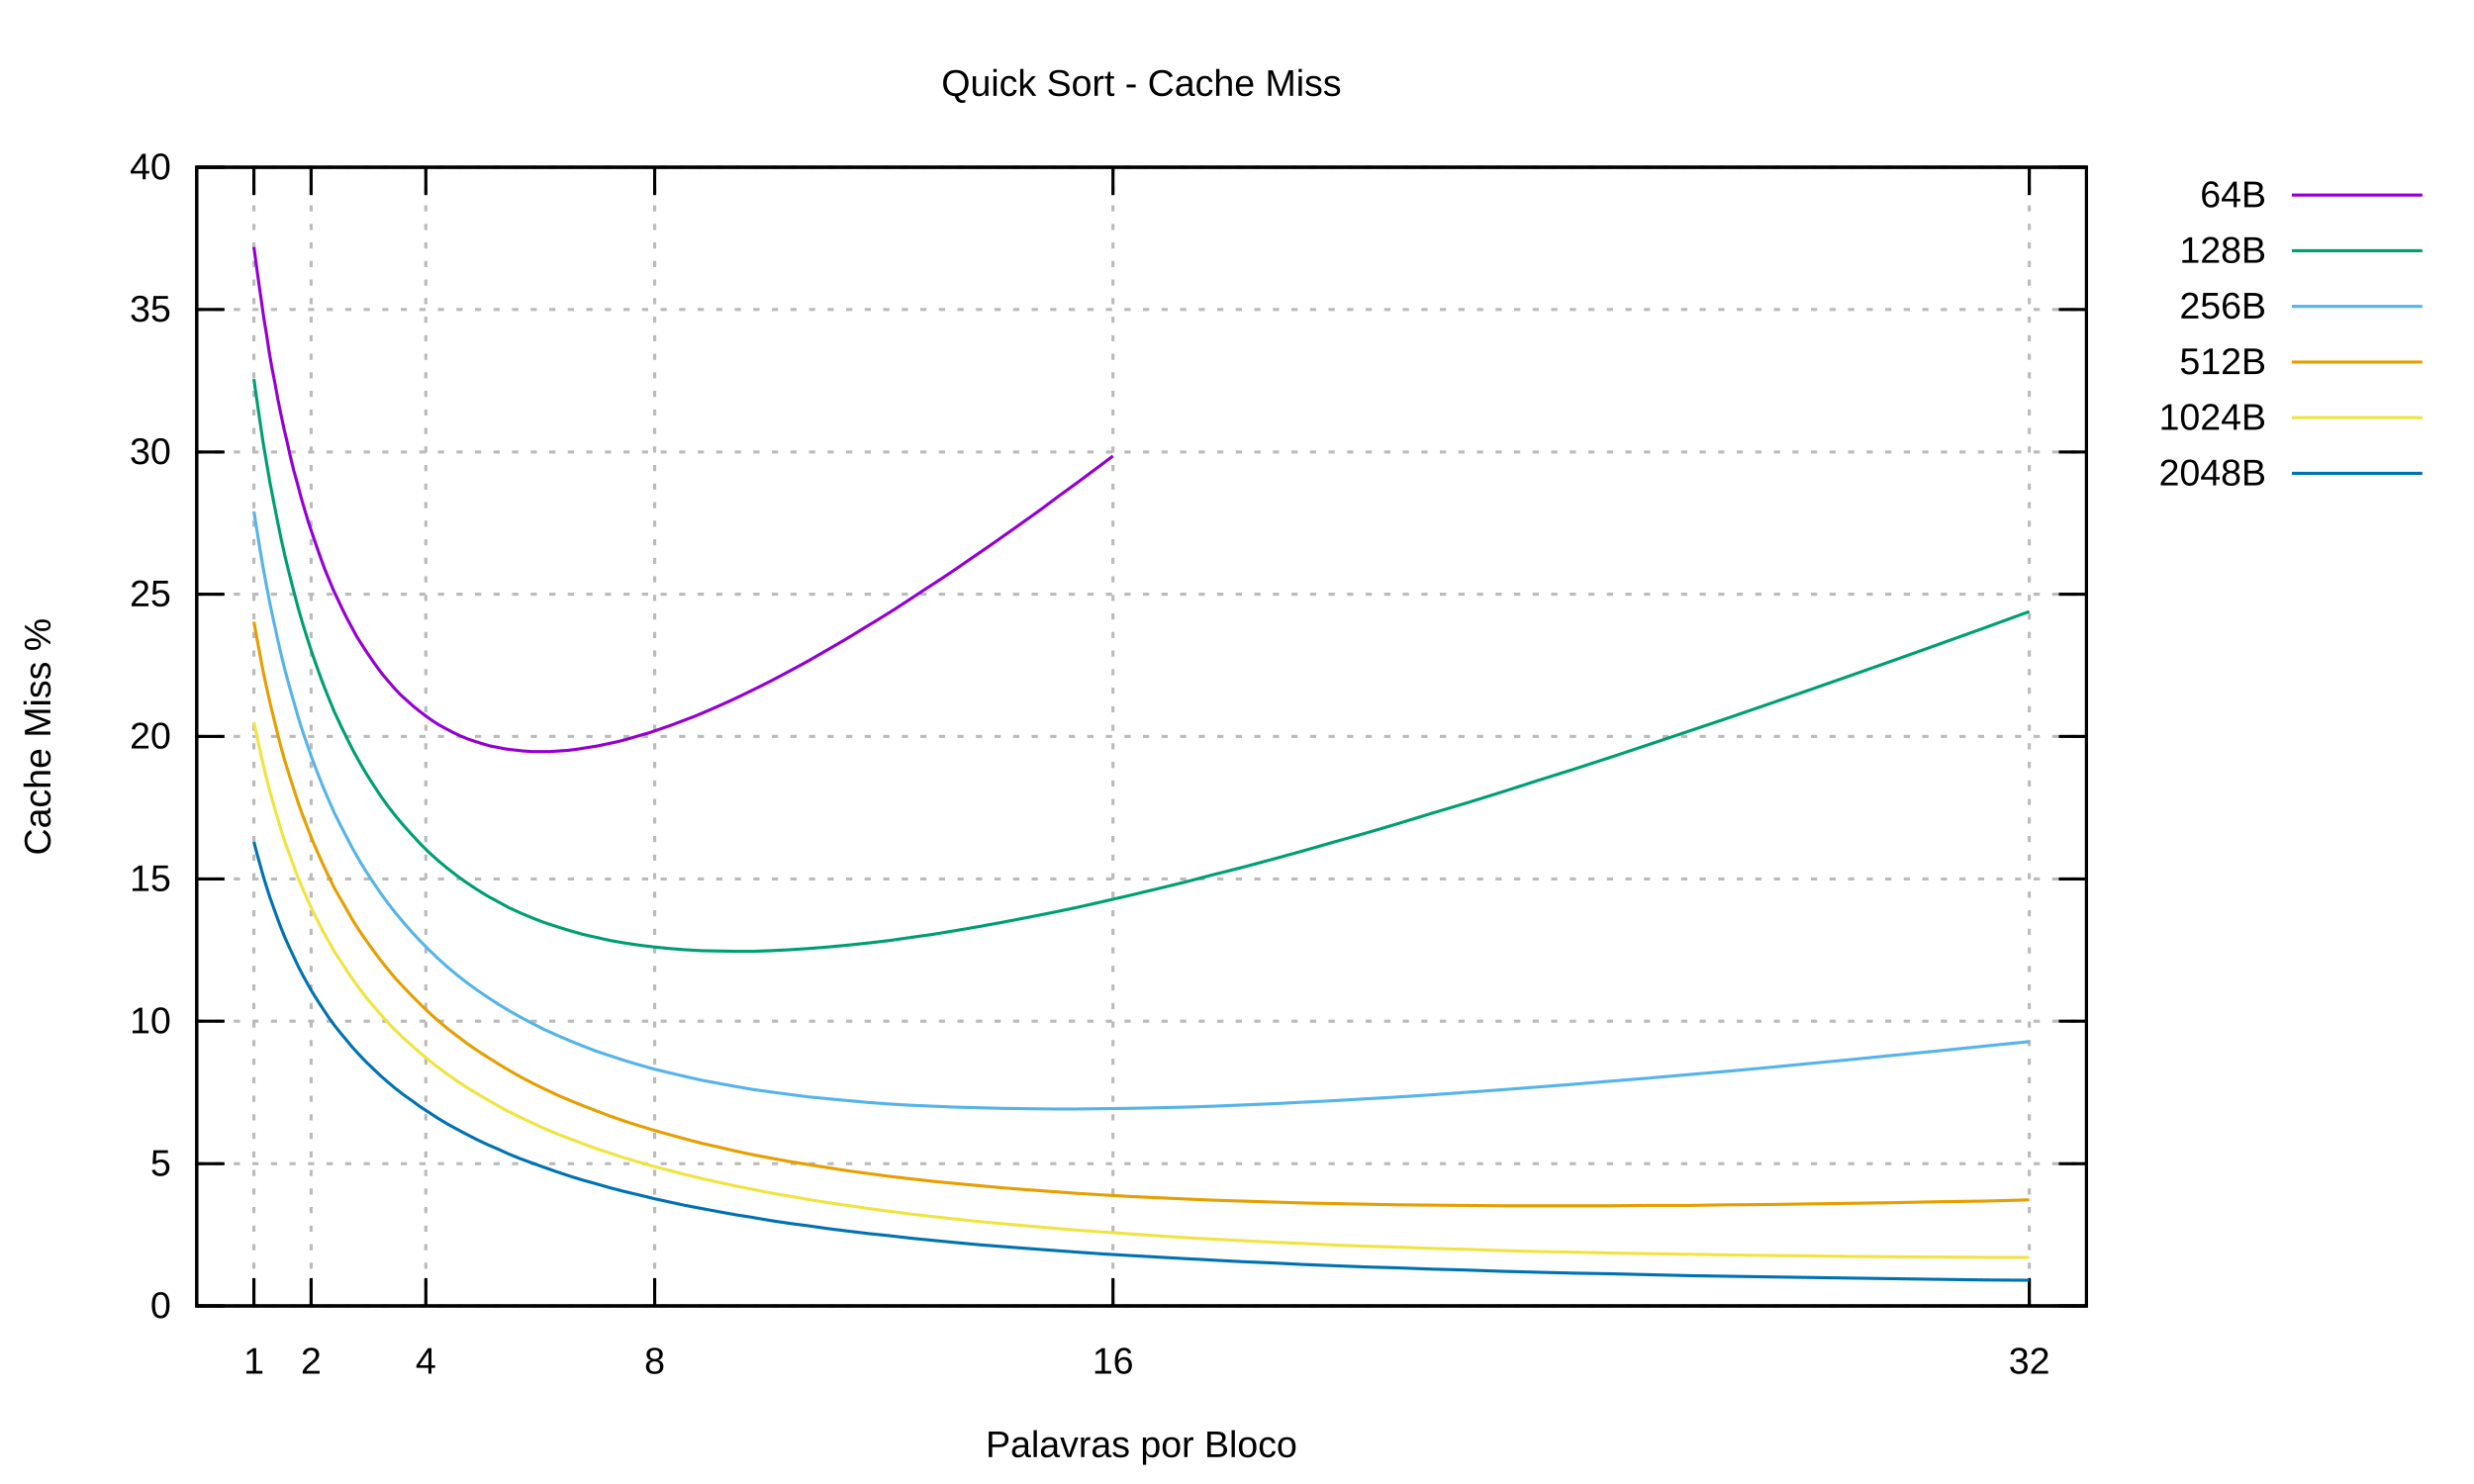
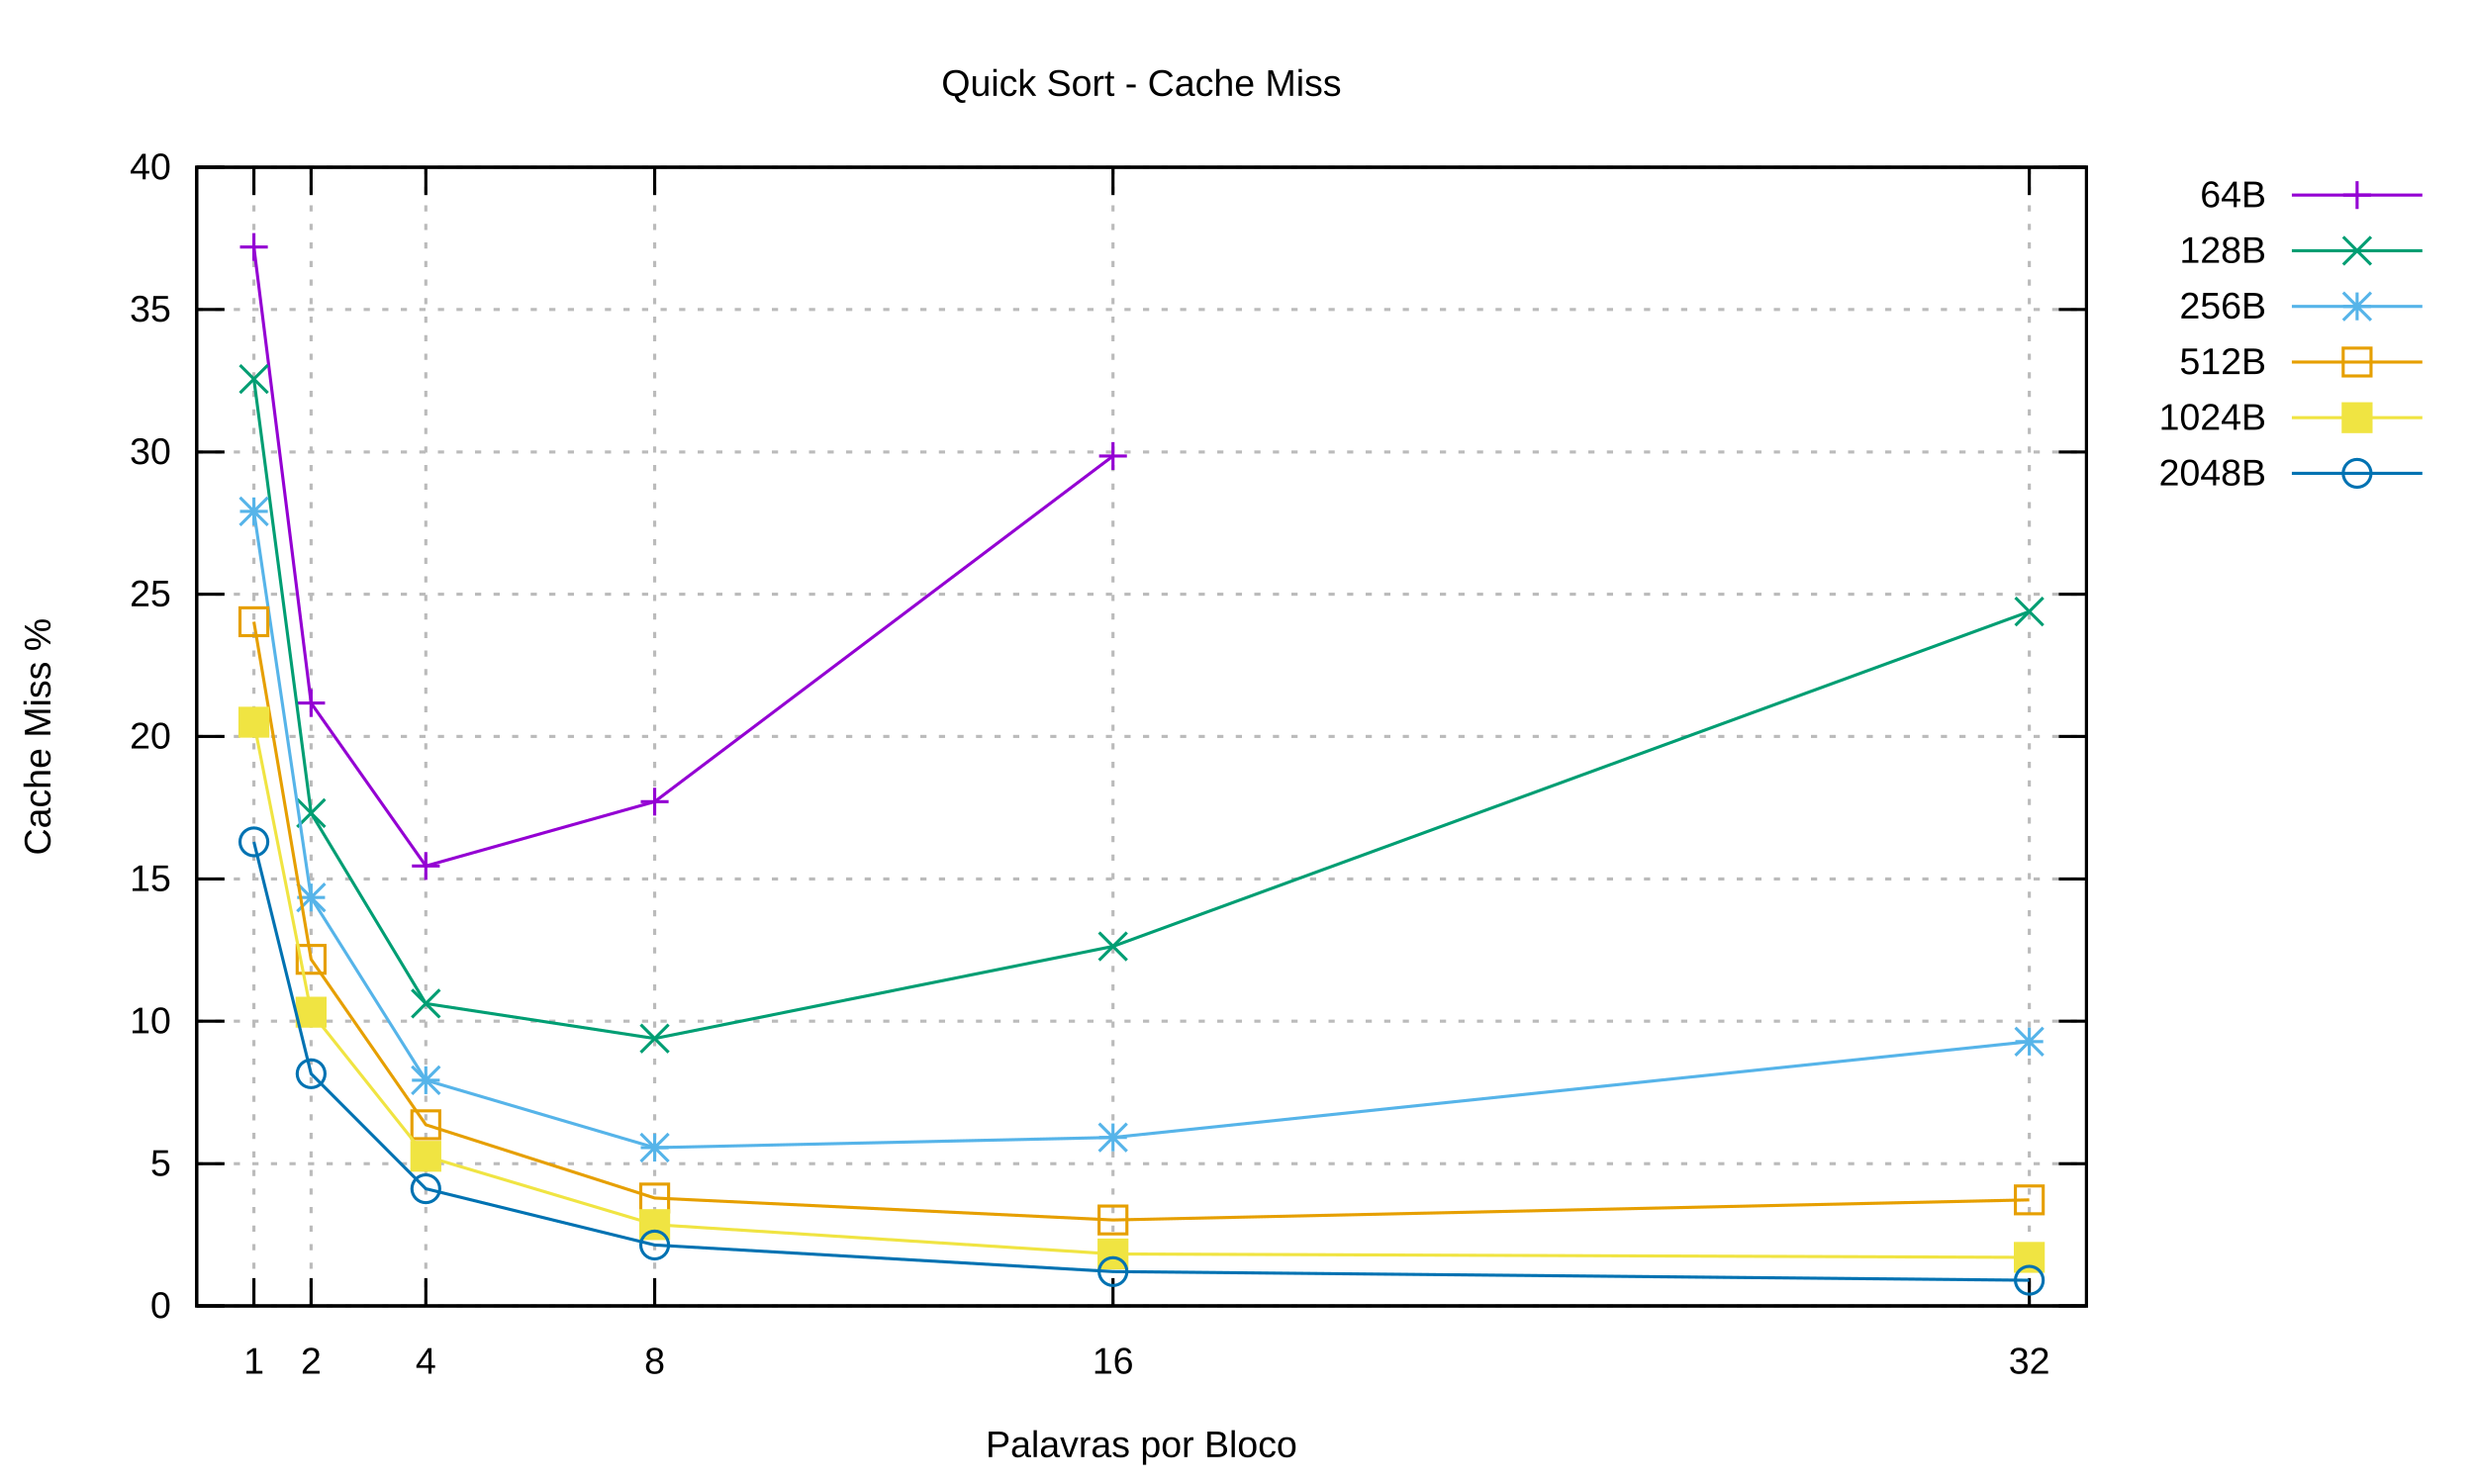
<svg xmlns="http://www.w3.org/2000/svg" xmlns:xlink="http://www.w3.org/1999/xlink" width="800" height="480" viewBox="0 0 800 480">
  <g id="gnuplot_canvas">
    <rect x="0" y="0" width="800" height="480" fill="none" />
    <defs>
      <circle id="gpDot" r="0.5" stroke-width="0.5" stroke="currentColor" />
      <path id="gpPt0" stroke-width="0.222" stroke="currentColor" d="M-1,0 h2 M0,-1 v2" />
      <path id="gpPt1" stroke-width="0.222" stroke="currentColor" d="M-1,-1 L1,1 M1,-1 L-1,1" />
      <path id="gpPt2" stroke-width="0.222" stroke="currentColor" d="M-1,0 L1,0 M0,-1 L0,1 M-1,-1 L1,1 M-1,1 L1,-1" />
      <rect id="gpPt3" stroke-width="0.222" stroke="currentColor" x="-1" y="-1" width="2" height="2" />
      <rect id="gpPt4" stroke-width="0.222" stroke="currentColor" fill="currentColor" x="-1" y="-1" width="2" height="2" />
      <circle id="gpPt5" stroke-width="0.222" stroke="currentColor" cx="0" cy="0" r="1" />
      <use xlink:href="#gpPt5" id="gpPt6" fill="currentColor" stroke="none" />
      <path id="gpPt7" stroke-width="0.222" stroke="currentColor" d="M0,-1.33 L-1.33,0.67 L1.33,0.67 z" />
      <use xlink:href="#gpPt7" id="gpPt8" fill="currentColor" stroke="none" />
      <use xlink:href="#gpPt7" id="gpPt9" stroke="currentColor" transform="rotate(180)" />
      <use xlink:href="#gpPt9" id="gpPt10" fill="currentColor" stroke="none" />
      <use xlink:href="#gpPt3" id="gpPt11" stroke="currentColor" transform="rotate(45)" />
      <use xlink:href="#gpPt11" id="gpPt12" fill="currentColor" stroke="none" />
      <path id="gpPt13" stroke-width="0.222" stroke="currentColor" d="M0,1.330 L1.265,0.411 L0.782,-1.067 L-0.782,-1.076 L-1.265,0.411 z" />
      <use xlink:href="#gpPt13" id="gpPt14" fill="currentColor" stroke="none" />
      <filter id="textbox" filterUnits="objectBoundingBox" x="0" y="0" height="1" width="1">
        <feFlood flood-color="white" flood-opacity="1" result="bgnd" />
        <feComposite in="SourceGraphic" in2="bgnd" operator="atop" />
      </filter>
      <filter id="greybox" filterUnits="objectBoundingBox" x="0" y="0" height="1" width="1">
        <feFlood flood-color="lightgrey" flood-opacity="1" result="grey" />
        <feComposite in="SourceGraphic" in2="grey" operator="atop" />
      </filter>
    </defs>
    <g fill="none" color="white" stroke="black" stroke-width="1.00" stroke-linecap="butt" stroke-linejoin="miter">
</g>
    <g fill="none" color="black" stroke="currentColor" stroke-width="1.00" stroke-linecap="butt" stroke-linejoin="miter">
</g>
    <g fill="none" color="gray" stroke="currentColor" stroke-width="1.00" stroke-linecap="butt" stroke-linejoin="miter">
      <path stroke="rgb(187, 187, 187)" stroke-dasharray="2,4" class="gridline" d="M63.6,422.4 L674.7,422.4  " />
    </g>
    <g fill="none" color="black" stroke="currentColor" stroke-width="1.00" stroke-linecap="butt" stroke-linejoin="miter">
      <path stroke="black" d="M63.6,422.4 L72.6,422.4 M674.7,422.4 L665.7,422.4  " />
      <g transform="translate(55.3,426.3)" stroke="none" fill="black" font-family="Arial" font-size="12.00" text-anchor="end">
        <text>
          <tspan font-family="Arial"> 0</tspan>
        </text>
      </g>
    </g>
    <g fill="none" color="black" stroke="currentColor" stroke-width="1.00" stroke-linecap="butt" stroke-linejoin="miter">
</g>
    <g fill="none" color="gray" stroke="currentColor" stroke-width="1.00" stroke-linecap="butt" stroke-linejoin="miter">
      <path stroke="rgb(187, 187, 187)" stroke-dasharray="2,4" class="gridline" d="M63.6,376.4 L674.7,376.4  " />
    </g>
    <g fill="none" color="black" stroke="currentColor" stroke-width="1.00" stroke-linecap="butt" stroke-linejoin="miter">
      <path stroke="black" d="M63.6,376.4 L72.6,376.4 M674.7,376.4 L665.7,376.4  " />
      <g transform="translate(55.3,380.3)" stroke="none" fill="black" font-family="Arial" font-size="12.00" text-anchor="end">
        <text>
          <tspan font-family="Arial"> 5</tspan>
        </text>
      </g>
    </g>
    <g fill="none" color="black" stroke="currentColor" stroke-width="1.00" stroke-linecap="butt" stroke-linejoin="miter">
</g>
    <g fill="none" color="gray" stroke="currentColor" stroke-width="1.00" stroke-linecap="butt" stroke-linejoin="miter">
      <path stroke="rgb(187, 187, 187)" stroke-dasharray="2,4" class="gridline" d="M63.6,330.3 L674.7,330.3  " />
    </g>
    <g fill="none" color="black" stroke="currentColor" stroke-width="1.00" stroke-linecap="butt" stroke-linejoin="miter">
      <path stroke="black" d="M63.6,330.3 L72.6,330.3 M674.7,330.3 L665.7,330.3  " />
      <g transform="translate(55.3,334.2)" stroke="none" fill="black" font-family="Arial" font-size="12.00" text-anchor="end">
        <text>
          <tspan font-family="Arial"> 10</tspan>
        </text>
      </g>
    </g>
    <g fill="none" color="black" stroke="currentColor" stroke-width="1.00" stroke-linecap="butt" stroke-linejoin="miter">
</g>
    <g fill="none" color="gray" stroke="currentColor" stroke-width="1.00" stroke-linecap="butt" stroke-linejoin="miter">
      <path stroke="rgb(187, 187, 187)" stroke-dasharray="2,4" class="gridline" d="M63.6,284.3 L674.7,284.3  " />
    </g>
    <g fill="none" color="black" stroke="currentColor" stroke-width="1.00" stroke-linecap="butt" stroke-linejoin="miter">
      <path stroke="black" d="M63.6,284.3 L72.6,284.3 M674.7,284.3 L665.7,284.3  " />
      <g transform="translate(55.3,288.2)" stroke="none" fill="black" font-family="Arial" font-size="12.00" text-anchor="end">
        <text>
          <tspan font-family="Arial"> 15</tspan>
        </text>
      </g>
    </g>
    <g fill="none" color="black" stroke="currentColor" stroke-width="1.00" stroke-linecap="butt" stroke-linejoin="miter">
</g>
    <g fill="none" color="gray" stroke="currentColor" stroke-width="1.00" stroke-linecap="butt" stroke-linejoin="miter">
      <path stroke="rgb(187, 187, 187)" stroke-dasharray="2,4" class="gridline" d="M63.6,238.2 L674.7,238.2  " />
    </g>
    <g fill="none" color="black" stroke="currentColor" stroke-width="1.00" stroke-linecap="butt" stroke-linejoin="miter">
      <path stroke="black" d="M63.6,238.2 L72.6,238.2 M674.7,238.2 L665.7,238.2  " />
      <g transform="translate(55.3,242.1)" stroke="none" fill="black" font-family="Arial" font-size="12.00" text-anchor="end">
        <text>
          <tspan font-family="Arial"> 20</tspan>
        </text>
      </g>
    </g>
    <g fill="none" color="black" stroke="currentColor" stroke-width="1.00" stroke-linecap="butt" stroke-linejoin="miter">
</g>
    <g fill="none" color="gray" stroke="currentColor" stroke-width="1.00" stroke-linecap="butt" stroke-linejoin="miter">
      <path stroke="rgb(187, 187, 187)" stroke-dasharray="2,4" class="gridline" d="M63.6,192.2 L674.7,192.2  " />
    </g>
    <g fill="none" color="black" stroke="currentColor" stroke-width="1.00" stroke-linecap="butt" stroke-linejoin="miter">
      <path stroke="black" d="M63.6,192.2 L72.6,192.2 M674.7,192.2 L665.7,192.2  " />
      <g transform="translate(55.3,196.1)" stroke="none" fill="black" font-family="Arial" font-size="12.00" text-anchor="end">
        <text>
          <tspan font-family="Arial"> 25</tspan>
        </text>
      </g>
    </g>
    <g fill="none" color="black" stroke="currentColor" stroke-width="1.00" stroke-linecap="butt" stroke-linejoin="miter">
</g>
    <g fill="none" color="gray" stroke="currentColor" stroke-width="1.00" stroke-linecap="butt" stroke-linejoin="miter">
      <path stroke="rgb(187, 187, 187)" stroke-dasharray="2,4" class="gridline" d="M63.6,146.2 L674.7,146.2  " />
    </g>
    <g fill="none" color="black" stroke="currentColor" stroke-width="1.00" stroke-linecap="butt" stroke-linejoin="miter">
      <path stroke="black" d="M63.6,146.2 L72.6,146.2 M674.7,146.2 L665.7,146.2  " />
      <g transform="translate(55.3,150.1)" stroke="none" fill="black" font-family="Arial" font-size="12.00" text-anchor="end">
        <text>
          <tspan font-family="Arial"> 30</tspan>
        </text>
      </g>
    </g>
    <g fill="none" color="black" stroke="currentColor" stroke-width="1.00" stroke-linecap="butt" stroke-linejoin="miter">
</g>
    <g fill="none" color="gray" stroke="currentColor" stroke-width="1.00" stroke-linecap="butt" stroke-linejoin="miter">
      <path stroke="rgb(187, 187, 187)" stroke-dasharray="2,4" class="gridline" d="M63.6,100.1 L674.7,100.1  " />
    </g>
    <g fill="none" color="black" stroke="currentColor" stroke-width="1.00" stroke-linecap="butt" stroke-linejoin="miter">
      <path stroke="black" d="M63.6,100.1 L72.6,100.1 M674.7,100.1 L665.7,100.1  " />
      <g transform="translate(55.3,104.0)" stroke="none" fill="black" font-family="Arial" font-size="12.00" text-anchor="end">
        <text>
          <tspan font-family="Arial"> 35</tspan>
        </text>
      </g>
    </g>
    <g fill="none" color="black" stroke="currentColor" stroke-width="1.00" stroke-linecap="butt" stroke-linejoin="miter">
</g>
    <g fill="none" color="gray" stroke="currentColor" stroke-width="1.00" stroke-linecap="butt" stroke-linejoin="miter">
      <path stroke="rgb(187, 187, 187)" stroke-dasharray="2,4" class="gridline" d="M63.6,54.1 L674.7,54.1  " />
    </g>
    <g fill="none" color="black" stroke="currentColor" stroke-width="1.00" stroke-linecap="butt" stroke-linejoin="miter">
      <path stroke="black" d="M63.6,54.1 L72.6,54.1 M674.7,54.1 L665.7,54.1  " />
      <g transform="translate(55.3,58.0)" stroke="none" fill="black" font-family="Arial" font-size="12.00" text-anchor="end">
        <text>
          <tspan font-family="Arial"> 40</tspan>
        </text>
      </g>
    </g>
    <g fill="none" color="black" stroke="currentColor" stroke-width="1.00" stroke-linecap="butt" stroke-linejoin="miter">
</g>
    <g fill="none" color="gray" stroke="currentColor" stroke-width="1.00" stroke-linecap="butt" stroke-linejoin="miter">
      <path stroke="rgb(187, 187, 187)" stroke-dasharray="2,4" class="gridline" d="M82.1,422.4 L82.1,54.1  " />
    </g>
    <g fill="none" color="black" stroke="currentColor" stroke-width="1.00" stroke-linecap="butt" stroke-linejoin="miter">
      <path stroke="black" d="M82.1,422.4 L82.1,413.4 M82.1,54.1 L82.1,63.1  " />
      <g transform="translate(82.1,444.3)" stroke="none" fill="black" font-family="Arial" font-size="12.00" text-anchor="middle">
        <text>
          <tspan font-family="Arial">1</tspan>
        </text>
      </g>
    </g>
    <g fill="none" color="black" stroke="currentColor" stroke-width="1.00" stroke-linecap="butt" stroke-linejoin="miter">
</g>
    <g fill="none" color="gray" stroke="currentColor" stroke-width="1.00" stroke-linecap="butt" stroke-linejoin="miter">
      <path stroke="rgb(187, 187, 187)" stroke-dasharray="2,4" class="gridline" d="M100.6,422.4 L100.6,54.1  " />
    </g>
    <g fill="none" color="black" stroke="currentColor" stroke-width="1.00" stroke-linecap="butt" stroke-linejoin="miter">
      <path stroke="black" d="M100.6,422.4 L100.6,413.4 M100.6,54.1 L100.6,63.1  " />
      <g transform="translate(100.6,444.3)" stroke="none" fill="black" font-family="Arial" font-size="12.00" text-anchor="middle">
        <text>
          <tspan font-family="Arial">2</tspan>
        </text>
      </g>
    </g>
    <g fill="none" color="black" stroke="currentColor" stroke-width="1.00" stroke-linecap="butt" stroke-linejoin="miter">
</g>
    <g fill="none" color="gray" stroke="currentColor" stroke-width="1.00" stroke-linecap="butt" stroke-linejoin="miter">
      <path stroke="rgb(187, 187, 187)" stroke-dasharray="2,4" class="gridline" d="M137.7,422.4 L137.7,54.1  " />
    </g>
    <g fill="none" color="black" stroke="currentColor" stroke-width="1.00" stroke-linecap="butt" stroke-linejoin="miter">
      <path stroke="black" d="M137.7,422.4 L137.7,413.4 M137.7,54.1 L137.7,63.1  " />
      <g transform="translate(137.7,444.3)" stroke="none" fill="black" font-family="Arial" font-size="12.00" text-anchor="middle">
        <text>
          <tspan font-family="Arial">4</tspan>
        </text>
      </g>
    </g>
    <g fill="none" color="black" stroke="currentColor" stroke-width="1.00" stroke-linecap="butt" stroke-linejoin="miter">
</g>
    <g fill="none" color="gray" stroke="currentColor" stroke-width="1.00" stroke-linecap="butt" stroke-linejoin="miter">
      <path stroke="rgb(187, 187, 187)" stroke-dasharray="2,4" class="gridline" d="M211.7,422.4 L211.7,54.1  " />
    </g>
    <g fill="none" color="black" stroke="currentColor" stroke-width="1.00" stroke-linecap="butt" stroke-linejoin="miter">
      <path stroke="black" d="M211.7,422.4 L211.7,413.4 M211.7,54.1 L211.7,63.1  " />
      <g transform="translate(211.7,444.3)" stroke="none" fill="black" font-family="Arial" font-size="12.00" text-anchor="middle">
        <text>
          <tspan font-family="Arial">8</tspan>
        </text>
      </g>
    </g>
    <g fill="none" color="black" stroke="currentColor" stroke-width="1.00" stroke-linecap="butt" stroke-linejoin="miter">
</g>
    <g fill="none" color="gray" stroke="currentColor" stroke-width="1.00" stroke-linecap="butt" stroke-linejoin="miter">
      <path stroke="rgb(187, 187, 187)" stroke-dasharray="2,4" class="gridline" d="M359.9,422.4 L359.9,54.1  " />
    </g>
    <g fill="none" color="black" stroke="currentColor" stroke-width="1.00" stroke-linecap="butt" stroke-linejoin="miter">
      <path stroke="black" d="M359.9,422.4 L359.9,413.4 M359.9,54.1 L359.9,63.1  " />
      <g transform="translate(359.9,444.3)" stroke="none" fill="black" font-family="Arial" font-size="12.00" text-anchor="middle">
        <text>
          <tspan font-family="Arial">16</tspan>
        </text>
      </g>
    </g>
    <g fill="none" color="black" stroke="currentColor" stroke-width="1.00" stroke-linecap="butt" stroke-linejoin="miter">
</g>
    <g fill="none" color="gray" stroke="currentColor" stroke-width="1.00" stroke-linecap="butt" stroke-linejoin="miter">
      <path stroke="rgb(187, 187, 187)" stroke-dasharray="2,4" class="gridline" d="M656.2,422.4 L656.2,54.1  " />
    </g>
    <g fill="none" color="black" stroke="currentColor" stroke-width="1.00" stroke-linecap="butt" stroke-linejoin="miter">
      <path stroke="black" d="M656.2,422.4 L656.2,413.4 M656.2,54.1 L656.2,63.1  " />
      <g transform="translate(656.2,444.3)" stroke="none" fill="black" font-family="Arial" font-size="12.00" text-anchor="middle">
        <text>
          <tspan font-family="Arial">32</tspan>
        </text>
      </g>
    </g>
    <g fill="none" color="black" stroke="currentColor" stroke-width="1.00" stroke-linecap="butt" stroke-linejoin="miter">
</g>
    <g fill="none" color="black" stroke="currentColor" stroke-width="1.00" stroke-linecap="butt" stroke-linejoin="miter">
      <path stroke="black" d="M63.6,54.1 L63.6,422.4 L674.7,422.4 L674.7,54.1 L63.6,54.1 Z  " />
    </g>
    <g fill="none" color="black" stroke="currentColor" stroke-width="1.00" stroke-linecap="butt" stroke-linejoin="miter">
      <g transform="translate(16.3,238.3) rotate(270)" stroke="none" fill="black" font-family="Arial" font-size="12.00" text-anchor="middle">
        <text>
          <tspan font-family="Arial">Cache Miss %</tspan>
        </text>
      </g>
    </g>
    <g fill="none" color="black" stroke="currentColor" stroke-width="1.00" stroke-linecap="butt" stroke-linejoin="miter">
      <g transform="translate(369.1,471.3)" stroke="none" fill="black" font-family="Arial" font-size="12.00" text-anchor="middle">
        <text>
          <tspan font-family="Arial">Palavras por Bloco</tspan>
        </text>
      </g>
    </g>
    <g fill="none" color="black" stroke="currentColor" stroke-width="1.00" stroke-linecap="butt" stroke-linejoin="miter">
      <g transform="translate(369.1,31.0)" stroke="none" fill="black" font-family="Arial" font-size="12.00" text-anchor="middle">
        <text>
          <tspan font-family="Arial">Quick Sort - Cache Miss</tspan>
        </text>
      </g>
    </g>
    <g id="gnuplot_plot_1">
      <g fill="none" color="black" stroke="currentColor" stroke-width="1.00" stroke-linecap="butt" stroke-linejoin="miter">
        <g transform="translate(732.8,67.0)" stroke="none" fill="black" font-family="Arial" font-size="12.00" text-anchor="end">
          <text>
            <tspan font-family="Arial">64B</tspan>
          </text>
        </g>
      </g>
      <g fill="none" color="black" stroke="currentColor" stroke-width="1.00" stroke-linecap="butt" stroke-linejoin="miter">
-         <path stroke="rgb(148,   0, 211)" d="M741.1,63.1 L783.3,63.1 M82.1,79.9 L82.9,85.8 L83.7,91.6 L84.5,97.2 L85.3,102.8 L86.2,108.2   L87.0,113.6 L87.9,118.8 L88.9,123.9 L89.8,128.9 L90.8,133.8 L91.8,138.5 L92.9,143.2 L93.9,147.7   L95.0,152.2 L96.2,156.5 L97.3,160.7 L98.5,164.8 L99.7,168.8 L101.0,172.7 L102.3,176.5 L103.6,180.2   L104.9,183.8 L106.3,187.2 L107.7,190.6 L109.2,193.8 L110.7,197.0 L112.2,200.0 L113.8,203.0 L115.3,205.8   L117.0,208.5 L118.7,211.1 L120.4,213.6 L122.1,216.0 L123.9,218.4 L125.8,220.6 L127.6,222.7 L129.5,224.7   L131.5,226.5 L133.5,228.3 L135.6,230.0 L137.7,231.6 L139.8,233.1 L142.0,234.5 L144.2,235.7 L146.5,236.9   L148.8,238.0 L151.2,239.0 L153.6,239.8 L156.1,240.6 L158.6,241.3 L161.2,241.8 L163.8,242.3 L166.5,242.6   L169.2,242.9 L172.0,243.1 L174.9,243.1 L177.8,243.1 L180.7,242.9 L183.7,242.7 L186.8,242.3 L189.9,241.8   L193.1,241.3 L196.4,240.6 L199.7,239.9 L203.1,239.0 L206.5,238.0 L210.0,237.0 L213.5,235.8 L217.2,234.5   L220.9,233.1 L224.6,231.7 L228.4,230.1 L232.3,228.4 L236.3,226.6 L240.3,224.7 L244.4,222.7 L248.6,220.6   L252.8,218.4 L257.1,216.1 L261.5,213.7 L266.0,211.1 L270.5,208.5 L275.1,205.8 L279.8,202.9 L284.6,200.0   L289.4,197.0 L294.3,193.8 L299.3,190.5 L304.4,187.2 L309.6,183.7 L314.8,180.1 L320.2,176.4 L325.6,172.6   L331.1,168.7 L336.7,164.7 L342.3,160.5 L348.1,156.3 L354.0,151.9 L359.9,147.5  " />
+         <path stroke="rgb(148,   0, 211)" d="M741.1,63.1 L783.3,63.1 M82.1,79.9 L100.6,227.4 L137.7,280.1 L211.7,259.3 L359.9,147.5  " />
+         <use xlink:href="#gpPt0" transform="translate(82.1,79.9) scale(4.50)" color="rgb(148,   0, 211)" />
+         <use xlink:href="#gpPt0" transform="translate(100.6,227.4) scale(4.50)" color="rgb(148,   0, 211)" />
+         <use xlink:href="#gpPt0" transform="translate(137.7,280.1) scale(4.50)" color="rgb(148,   0, 211)" />
+         <use xlink:href="#gpPt0" transform="translate(211.7,259.3) scale(4.50)" color="rgb(148,   0, 211)" />
+         <use xlink:href="#gpPt0" transform="translate(359.9,147.5) scale(4.50)" color="rgb(148,   0, 211)" />
+         <use xlink:href="#gpPt0" transform="translate(762.2,63.1) scale(4.50)" color="rgb(148,   0, 211)" />
      </g>
    </g>
    <g id="gnuplot_plot_2">
      <g fill="none" color="black" stroke="currentColor" stroke-width="1.00" stroke-linecap="butt" stroke-linejoin="miter">
        <g transform="translate(732.8,85.0)" stroke="none" fill="black" font-family="Arial" font-size="12.00" text-anchor="end">
          <text>
            <tspan font-family="Arial">128B</tspan>
          </text>
        </g>
      </g>
      <g fill="none" color="black" stroke="currentColor" stroke-width="1.00" stroke-linecap="butt" stroke-linejoin="miter">
-         <path stroke="rgb(  0, 158, 115)" d="M741.1,81.1 L783.3,81.1 M82.1,122.6 L83.1,129.6 L84.1,136.5 L85.1,143.2 L86.2,149.7 L87.3,156.1   L88.5,162.3 L89.7,168.4 L90.9,174.3 L92.2,180.1 L93.6,185.8 L95.0,191.3 L96.4,196.6 L97.9,201.8   L99.5,206.9 L101.1,211.8 L102.8,216.6 L104.5,221.3 L106.3,225.8 L108.1,230.2 L110.1,234.5 L112.1,238.6   L114.1,242.6 L116.2,246.4 L118.4,250.2 L120.7,253.8 L123.0,257.3 L125.4,260.7 L127.9,263.9 L130.5,267.0   L133.2,270.0 L135.9,272.9 L138.7,275.7 L141.6,278.3 L144.6,280.8 L147.7,283.2 L150.9,285.5 L154.2,287.7   L157.6,289.8 L161.1,291.7 L164.6,293.6 L168.3,295.3 L172.1,296.9 L176.0,298.4 L180.0,299.7 L184.2,301.0   L188.4,302.2 L192.8,303.2 L197.3,304.2 L201.9,305.0 L206.6,305.7 L211.5,306.3 L216.5,306.8 L221.6,307.2   L226.9,307.5 L232.3,307.6 L237.8,307.7 L243.5,307.7 L249.3,307.5 L255.3,307.2 L261.5,306.8 L267.8,306.3   L274.2,305.7 L280.9,305.0 L287.7,304.2 L294.6,303.2 L301.7,302.2 L309.0,301.0 L316.5,299.7 L324.2,298.3   L332.0,296.8 L340.1,295.2 L348.3,293.5 L356.7,291.6 L365.4,289.6 L374.2,287.5 L383.2,285.3 L392.4,282.9   L401.9,280.5 L411.6,277.9 L421.4,275.2 L431.5,272.3 L441.9,269.4 L452.4,266.3 L463.2,263.0 L474.3,259.7   L485.6,256.2 L497.1,252.5 L508.9,248.8 L520.9,244.9 L533.2,240.8 L545.8,236.6 L558.6,232.3 L571.7,227.8   L585.0,223.2 L598.7,218.4 L612.6,213.5 L626.9,208.4 L641.4,203.2 L656.2,197.8  " />
+         <path stroke="rgb(  0, 158, 115)" d="M741.1,81.1 L783.3,81.1 M82.1,122.6 L100.6,263.0 L137.7,324.6 L211.7,335.9 L359.9,306.1 L656.2,197.8    " />
+         <use xlink:href="#gpPt1" transform="translate(82.1,122.6) scale(4.50)" color="rgb(  0, 158, 115)" />
+         <use xlink:href="#gpPt1" transform="translate(100.6,263.0) scale(4.50)" color="rgb(  0, 158, 115)" />
+         <use xlink:href="#gpPt1" transform="translate(137.7,324.6) scale(4.50)" color="rgb(  0, 158, 115)" />
+         <use xlink:href="#gpPt1" transform="translate(211.7,335.9) scale(4.50)" color="rgb(  0, 158, 115)" />
+         <use xlink:href="#gpPt1" transform="translate(359.9,306.1) scale(4.50)" color="rgb(  0, 158, 115)" />
+         <use xlink:href="#gpPt1" transform="translate(656.2,197.8) scale(4.50)" color="rgb(  0, 158, 115)" />
+         <use xlink:href="#gpPt1" transform="translate(762.2,81.1) scale(4.50)" color="rgb(  0, 158, 115)" />
      </g>
    </g>
    <g id="gnuplot_plot_3">
      <g fill="none" color="black" stroke="currentColor" stroke-width="1.00" stroke-linecap="butt" stroke-linejoin="miter">
        <g transform="translate(732.8,103.0)" stroke="none" fill="black" font-family="Arial" font-size="12.00" text-anchor="end">
          <text>
            <tspan font-family="Arial">256B</tspan>
          </text>
        </g>
      </g>
      <g fill="none" color="black" stroke="currentColor" stroke-width="1.00" stroke-linecap="butt" stroke-linejoin="miter">
-         <path stroke="rgb( 86, 180, 233)" d="M741.1,99.1 L783.3,99.1 M82.1,165.4 L83.1,171.7 L84.1,177.8 L85.1,183.7 L86.2,189.6 L87.3,195.3   L88.5,200.9 L89.7,206.4 L90.9,211.7 L92.2,216.9 L93.6,222.1 L95.0,227.0 L96.4,231.9 L97.9,236.7   L99.5,241.3 L101.1,245.9 L102.8,250.3 L104.5,254.6 L106.3,258.8 L108.1,262.9 L110.1,266.9 L112.1,270.8   L114.1,274.6 L116.2,278.3 L118.4,281.9 L120.7,285.4 L123.0,288.8 L125.4,292.1 L127.9,295.3 L130.5,298.4   L133.2,301.5 L135.9,304.4 L138.7,307.2 L141.6,310.0 L144.6,312.7 L147.7,315.3 L150.9,317.8 L154.2,320.2   L157.6,322.5 L161.1,324.8 L164.6,326.9 L168.3,329.0 L172.1,331.0 L176.0,333.0 L180.0,334.8 L184.2,336.6   L188.4,338.3 L192.8,340.0 L197.3,341.5 L201.9,343.0 L206.6,344.4 L211.5,345.8 L216.5,347.0 L221.6,348.2   L226.9,349.4 L232.3,350.4 L237.8,351.4 L243.5,352.4 L249.3,353.2 L255.3,354.0 L261.5,354.8 L267.8,355.4   L274.2,356.0 L280.9,356.6 L287.7,357.1 L294.6,357.5 L301.7,357.8 L309.0,358.1 L316.5,358.3 L324.2,358.5   L332.0,358.6 L340.1,358.7 L348.3,358.7 L356.7,358.6 L365.4,358.5 L374.2,358.3 L383.2,358.1 L392.4,357.8   L401.9,357.4 L411.6,357.0 L421.4,356.5 L431.5,356.0 L441.9,355.4 L452.4,354.8 L463.2,354.1 L474.3,353.3   L485.6,352.5 L497.1,351.6 L508.9,350.7 L520.9,349.7 L533.2,348.7 L545.8,347.6 L558.6,346.5 L571.7,345.3   L585.0,344.0 L598.7,342.7 L612.6,341.3 L626.9,339.9 L641.4,338.4 L656.2,336.9  " />
+         <path stroke="rgb( 86, 180, 233)" d="M741.1,99.1 L783.3,99.1 M82.1,165.4 L100.6,290.3 L137.7,349.4 L211.7,371.2 L359.9,367.9 L656.2,336.9    " />
+         <use xlink:href="#gpPt2" transform="translate(82.1,165.4) scale(4.50)" color="rgb( 86, 180, 233)" />
+         <use xlink:href="#gpPt2" transform="translate(100.6,290.3) scale(4.50)" color="rgb( 86, 180, 233)" />
+         <use xlink:href="#gpPt2" transform="translate(137.7,349.4) scale(4.50)" color="rgb( 86, 180, 233)" />
+         <use xlink:href="#gpPt2" transform="translate(211.7,371.2) scale(4.50)" color="rgb( 86, 180, 233)" />
+         <use xlink:href="#gpPt2" transform="translate(359.9,367.9) scale(4.50)" color="rgb( 86, 180, 233)" />
+         <use xlink:href="#gpPt2" transform="translate(656.2,336.9) scale(4.50)" color="rgb( 86, 180, 233)" />
+         <use xlink:href="#gpPt2" transform="translate(762.2,99.1) scale(4.50)" color="rgb( 86, 180, 233)" />
      </g>
    </g>
    <g id="gnuplot_plot_4">
      <g fill="none" color="black" stroke="currentColor" stroke-width="1.00" stroke-linecap="butt" stroke-linejoin="miter">
        <g transform="translate(732.8,121.0)" stroke="none" fill="black" font-family="Arial" font-size="12.00" text-anchor="end">
          <text>
            <tspan font-family="Arial">512B</tspan>
          </text>
        </g>
      </g>
      <g fill="none" color="black" stroke="currentColor" stroke-width="1.00" stroke-linecap="butt" stroke-linejoin="miter">
-         <path stroke="rgb(230, 159,   0)" d="M741.1,117.1 L783.3,117.1 M82.1,201.1 L83.1,206.6 L84.1,211.9 L85.1,217.2 L86.2,222.3 L87.3,227.3   L88.5,232.2 L89.7,237.1 L90.9,241.8 L92.2,246.4 L93.6,250.9 L95.0,255.3 L96.4,259.6 L97.9,263.8   L99.5,267.9 L101.1,272.0 L102.8,275.9 L104.5,279.7 L106.3,283.5 L108.1,287.2 L110.1,290.7 L112.1,294.2   L114.1,297.7 L116.2,301.0 L118.4,304.2 L120.7,307.4 L123.0,310.5 L125.4,313.5 L127.9,316.5 L130.5,319.3   L133.2,322.1 L135.9,324.8 L138.7,327.5 L141.6,330.1 L144.6,332.6 L147.7,335.0 L150.9,337.4 L154.2,339.7   L157.6,341.9 L161.1,344.1 L164.6,346.2 L168.3,348.3 L172.1,350.3 L176.0,352.2 L180.0,354.1 L184.2,355.9   L188.4,357.6 L192.8,359.3 L197.3,361.0 L201.9,362.6 L206.6,364.1 L211.5,365.6 L216.5,367.0 L221.6,368.4   L226.9,369.8 L232.3,371.0 L237.8,372.3 L243.5,373.5 L249.3,374.6 L255.3,375.7 L261.5,376.7 L267.8,377.7   L274.2,378.7 L280.9,379.6 L287.7,380.5 L294.6,381.3 L301.7,382.1 L309.0,382.8 L316.5,383.5 L324.2,384.2   L332.0,384.8 L340.1,385.4 L348.3,386.0 L356.7,386.5 L365.4,387.0 L374.2,387.4 L383.2,387.8 L392.4,388.2   L401.9,388.5 L411.6,388.8 L421.4,389.1 L431.5,389.3 L441.9,389.5 L452.4,389.7 L463.2,389.8 L474.3,389.9   L485.6,390.0 L497.1,390.0 L508.9,390.0 L520.9,390.0 L533.2,389.9 L545.8,389.9 L558.6,389.7 L571.7,389.6   L585.0,389.4 L598.7,389.2 L612.6,389.0 L626.9,388.7 L641.4,388.5 L656.2,388.1  " />
+         <path stroke="rgb(230, 159,   0)" d="M741.1,117.1 L783.3,117.1 M82.1,201.1 L100.6,310.3 L137.7,363.8 L211.7,387.5 L359.9,394.6 L656.2,388.1    " />
+         <use xlink:href="#gpPt3" transform="translate(82.1,201.1) scale(4.50)" color="rgb(230, 159,   0)" />
+         <use xlink:href="#gpPt3" transform="translate(100.6,310.3) scale(4.50)" color="rgb(230, 159,   0)" />
+         <use xlink:href="#gpPt3" transform="translate(137.7,363.8) scale(4.50)" color="rgb(230, 159,   0)" />
+         <use xlink:href="#gpPt3" transform="translate(211.7,387.5) scale(4.50)" color="rgb(230, 159,   0)" />
+         <use xlink:href="#gpPt3" transform="translate(359.9,394.6) scale(4.50)" color="rgb(230, 159,   0)" />
+         <use xlink:href="#gpPt3" transform="translate(656.2,388.1) scale(4.50)" color="rgb(230, 159,   0)" />
+         <use xlink:href="#gpPt3" transform="translate(762.2,117.1) scale(4.50)" color="rgb(230, 159,   0)" />
      </g>
    </g>
    <g id="gnuplot_plot_5">
      <g fill="none" color="black" stroke="currentColor" stroke-width="1.00" stroke-linecap="butt" stroke-linejoin="miter">
        <g transform="translate(732.8,139.0)" stroke="none" fill="black" font-family="Arial" font-size="12.00" text-anchor="end">
          <text>
            <tspan font-family="Arial">1024B</tspan>
          </text>
        </g>
      </g>
      <g fill="none" color="black" stroke="currentColor" stroke-width="1.00" stroke-linecap="butt" stroke-linejoin="miter">
-         <path stroke="rgb(240, 228,  66)" d="M741.1,135.1 L783.3,135.1 M82.1,233.6 L83.1,238.2 L84.1,242.8 L85.1,247.3 L86.2,251.8 L87.3,256.1   L88.5,260.3 L89.7,264.4 L90.9,268.5 L92.2,272.5 L93.6,276.3 L95.0,280.2 L96.4,283.9 L97.9,287.5   L99.5,291.1 L101.1,294.6 L102.8,298.0 L104.5,301.3 L106.3,304.5 L108.1,307.7 L110.1,310.8 L112.1,313.9   L114.1,316.8 L116.2,319.7 L118.4,322.6 L120.7,325.3 L123.0,328.0 L125.4,330.7 L127.9,333.3 L130.5,335.8   L133.2,338.2 L135.9,340.6 L138.7,342.9 L141.6,345.2 L144.6,347.4 L147.7,349.6 L150.9,351.7 L154.2,353.7   L157.6,355.7 L161.1,357.7 L164.6,359.6 L168.3,361.4 L172.1,363.2 L176.0,365.0 L180.0,366.7 L184.2,368.3   L188.4,369.9 L192.8,371.5 L197.3,373.0 L201.9,374.5 L206.6,375.9 L211.5,377.3 L216.5,378.6 L221.6,379.9   L226.9,381.2 L232.3,382.4 L237.8,383.6 L243.5,384.7 L249.3,385.9 L255.3,386.9 L261.5,388.0 L267.8,389.0   L274.2,389.9 L280.9,390.9 L287.7,391.8 L294.6,392.7 L301.7,393.5 L309.0,394.3 L316.5,395.1 L324.2,395.8   L332.0,396.5 L340.1,397.2 L348.3,397.9 L356.7,398.5 L365.4,399.1 L374.2,399.7 L383.2,400.3 L392.4,400.8   L401.9,401.3 L411.6,401.8 L421.4,402.2 L431.5,402.7 L441.9,403.1 L452.4,403.4 L463.2,403.8 L474.3,404.1   L485.6,404.5 L497.1,404.8 L508.9,405.0 L520.9,405.3 L533.2,405.5 L545.8,405.7 L558.6,405.9 L571.7,406.1   L585.0,406.2 L598.7,406.4 L612.6,406.5 L626.9,406.6 L641.4,406.7 L656.2,406.7  " />
+         <path stroke="rgb(240, 228,  66)" d="M741.1,135.1 L783.3,135.1 M82.1,233.6 L100.6,327.4 L137.7,374.0 L211.7,396.1 L359.9,405.6 L656.2,406.7    " />
+         <use xlink:href="#gpPt4" transform="translate(82.1,233.6) scale(4.50)" color="rgb(240, 228,  66)" />
+         <use xlink:href="#gpPt4" transform="translate(100.6,327.4) scale(4.50)" color="rgb(240, 228,  66)" />
+         <use xlink:href="#gpPt4" transform="translate(137.7,374.0) scale(4.50)" color="rgb(240, 228,  66)" />
+         <use xlink:href="#gpPt4" transform="translate(211.7,396.1) scale(4.50)" color="rgb(240, 228,  66)" />
+         <use xlink:href="#gpPt4" transform="translate(359.9,405.6) scale(4.50)" color="rgb(240, 228,  66)" />
+         <use xlink:href="#gpPt4" transform="translate(656.2,406.7) scale(4.50)" color="rgb(240, 228,  66)" />
+         <use xlink:href="#gpPt4" transform="translate(762.2,135.1) scale(4.50)" color="rgb(240, 228,  66)" />
      </g>
    </g>
    <g id="gnuplot_plot_6">
      <g fill="none" color="black" stroke="currentColor" stroke-width="1.00" stroke-linecap="butt" stroke-linejoin="miter">
        <g transform="translate(732.8,157.0)" stroke="none" fill="black" font-family="Arial" font-size="12.00" text-anchor="end">
          <text>
            <tspan font-family="Arial">2048B</tspan>
          </text>
        </g>
      </g>
      <g fill="none" color="black" stroke="currentColor" stroke-width="1.00" stroke-linecap="butt" stroke-linejoin="miter">
-         <path stroke="rgb(  0, 114, 178)" d="M741.1,153.1 L783.3,153.1 M82.1,272.3 L83.1,276.1 L84.1,279.7 L85.1,283.3 L86.2,286.9 L87.3,290.3   L88.5,293.7 L89.7,297.0 L90.9,300.2 L92.2,303.4 L93.6,306.5 L95.0,309.5 L96.4,312.5 L97.9,315.4   L99.5,318.3 L101.1,321.1 L102.8,323.8 L104.5,326.4 L106.3,329.1 L108.1,331.6 L110.1,334.1 L112.1,336.5   L114.1,338.9 L116.2,341.2 L118.4,343.5 L120.7,345.7 L123.0,347.9 L125.4,350.0 L127.9,352.1 L130.5,354.1   L133.2,356.0 L135.9,358.0 L138.7,359.8 L141.6,361.7 L144.6,363.5 L147.7,365.2 L150.9,366.9 L154.2,368.6   L157.6,370.2 L161.1,371.7 L164.6,373.3 L168.3,374.8 L172.1,376.2 L176.0,377.6 L180.0,379.0 L184.2,380.4   L188.4,381.7 L192.8,382.9 L197.3,384.2 L201.9,385.4 L206.6,386.5 L211.5,387.7 L216.5,388.8 L221.6,389.9   L226.9,390.9 L232.3,391.9 L237.8,392.9 L243.5,393.8 L249.3,394.8 L255.3,395.7 L261.5,396.5 L267.8,397.4   L274.2,398.2 L280.9,399.0 L287.7,399.7 L294.6,400.5 L301.7,401.2 L309.0,401.9 L316.5,402.6 L324.2,403.2   L332.0,403.8 L340.1,404.4 L348.3,405.0 L356.7,405.6 L365.4,406.1 L374.2,406.6 L383.2,407.1 L392.4,407.6   L401.9,408.1 L411.6,408.5 L421.4,409.0 L431.5,409.4 L441.9,409.8 L452.4,410.1 L463.2,410.5 L474.3,410.8   L485.6,411.2 L497.1,411.5 L508.9,411.8 L520.9,412.0 L533.2,412.3 L545.8,412.6 L558.6,412.8 L571.7,413.0   L585.0,413.2 L598.7,413.4 L612.6,413.6 L626.9,413.8 L641.4,414.0 L656.2,414.1  " />
+         <path stroke="rgb(  0, 114, 178)" d="M741.1,153.1 L783.3,153.1 M82.1,272.3 L100.6,347.3 L137.7,384.5 L211.7,402.7 L359.9,411.3 L656.2,414.1    " />
+         <use xlink:href="#gpPt5" transform="translate(82.1,272.3) scale(4.50)" color="rgb(  0, 114, 178)" />
+         <use xlink:href="#gpPt5" transform="translate(100.6,347.3) scale(4.50)" color="rgb(  0, 114, 178)" />
+         <use xlink:href="#gpPt5" transform="translate(137.7,384.5) scale(4.50)" color="rgb(  0, 114, 178)" />
+         <use xlink:href="#gpPt5" transform="translate(211.7,402.7) scale(4.50)" color="rgb(  0, 114, 178)" />
+         <use xlink:href="#gpPt5" transform="translate(359.9,411.3) scale(4.50)" color="rgb(  0, 114, 178)" />
+         <use xlink:href="#gpPt5" transform="translate(656.2,414.1) scale(4.50)" color="rgb(  0, 114, 178)" />
+         <use xlink:href="#gpPt5" transform="translate(762.2,153.1) scale(4.50)" color="rgb(  0, 114, 178)" />
      </g>
    </g>
    <g fill="none" color="white" stroke="rgb(  0, 114, 178)" stroke-width="2.00" stroke-linecap="butt" stroke-linejoin="miter">
</g>
    <g fill="none" color="black" stroke="currentColor" stroke-width="2.00" stroke-linecap="butt" stroke-linejoin="miter">
</g>
    <g fill="none" color="black" stroke="black" stroke-width="1.00" stroke-linecap="butt" stroke-linejoin="miter">
</g>
    <g fill="none" color="black" stroke="currentColor" stroke-width="1.00" stroke-linecap="butt" stroke-linejoin="miter">
      <path stroke="black" d="M63.6,54.1 L63.6,422.4 L674.7,422.4 L674.7,54.1 L63.6,54.1 Z  " />
    </g>
    <g fill="none" color="black" stroke="currentColor" stroke-width="1.00" stroke-linecap="butt" stroke-linejoin="miter">
</g>
  </g>
</svg>
